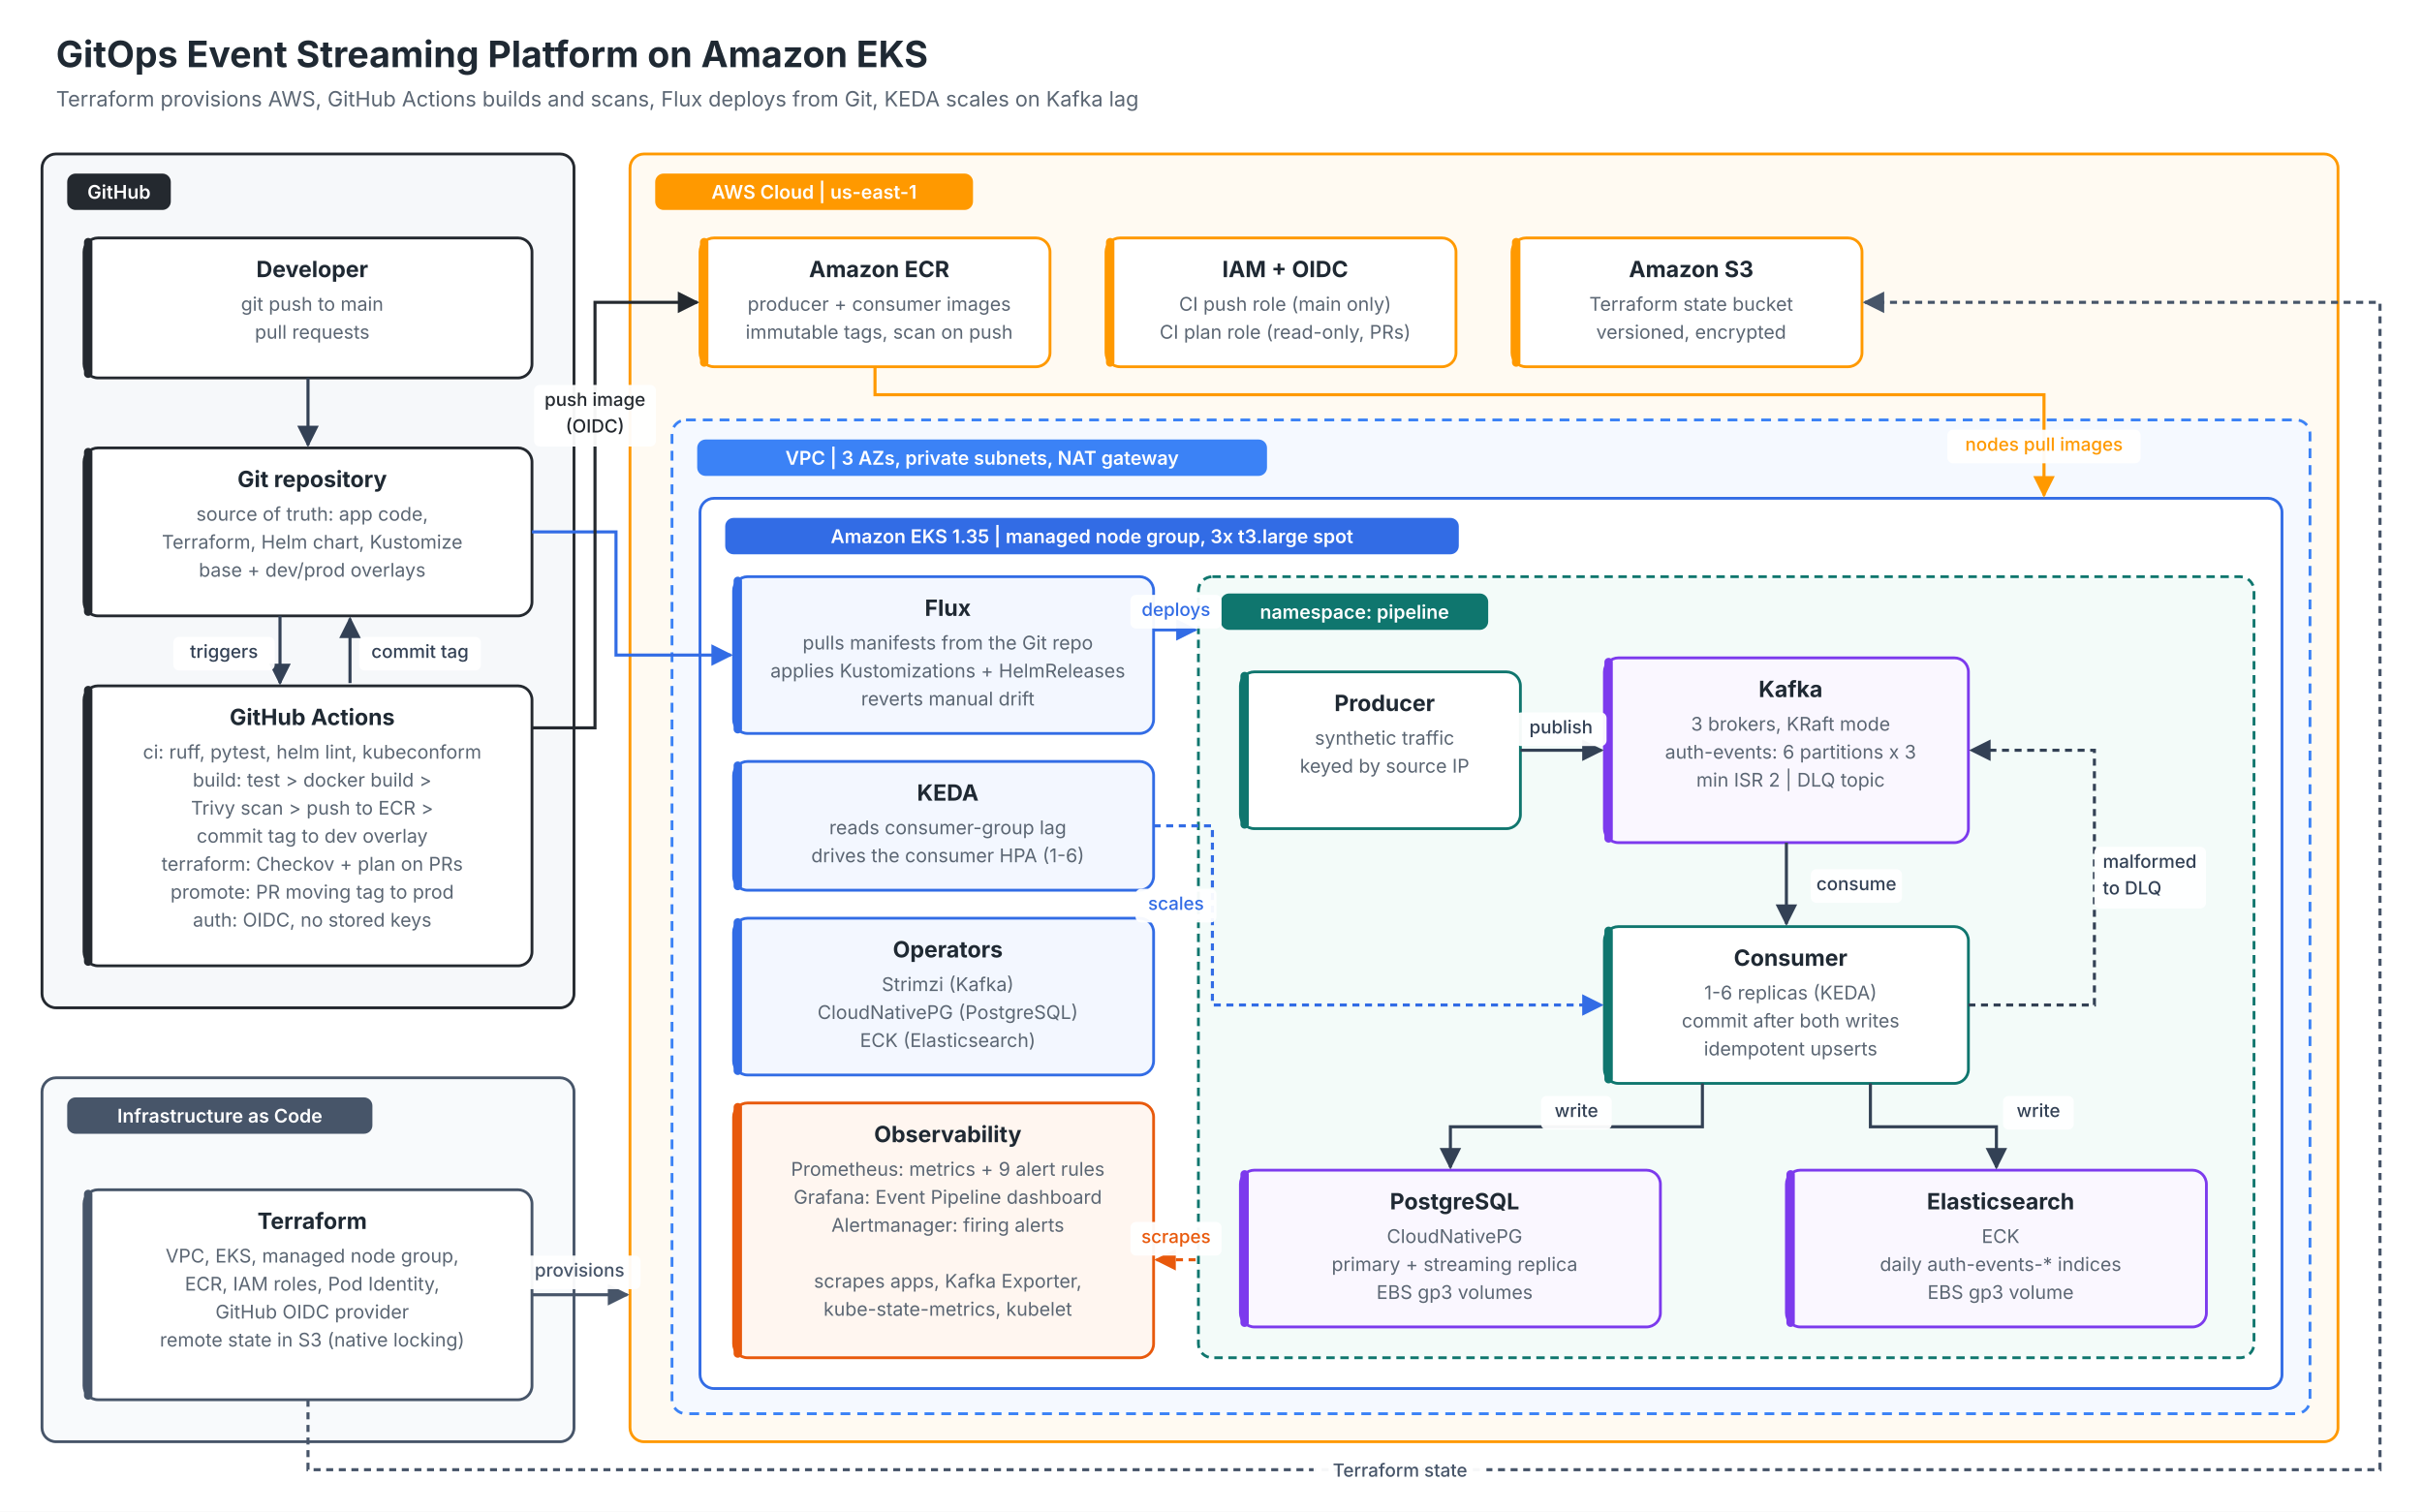
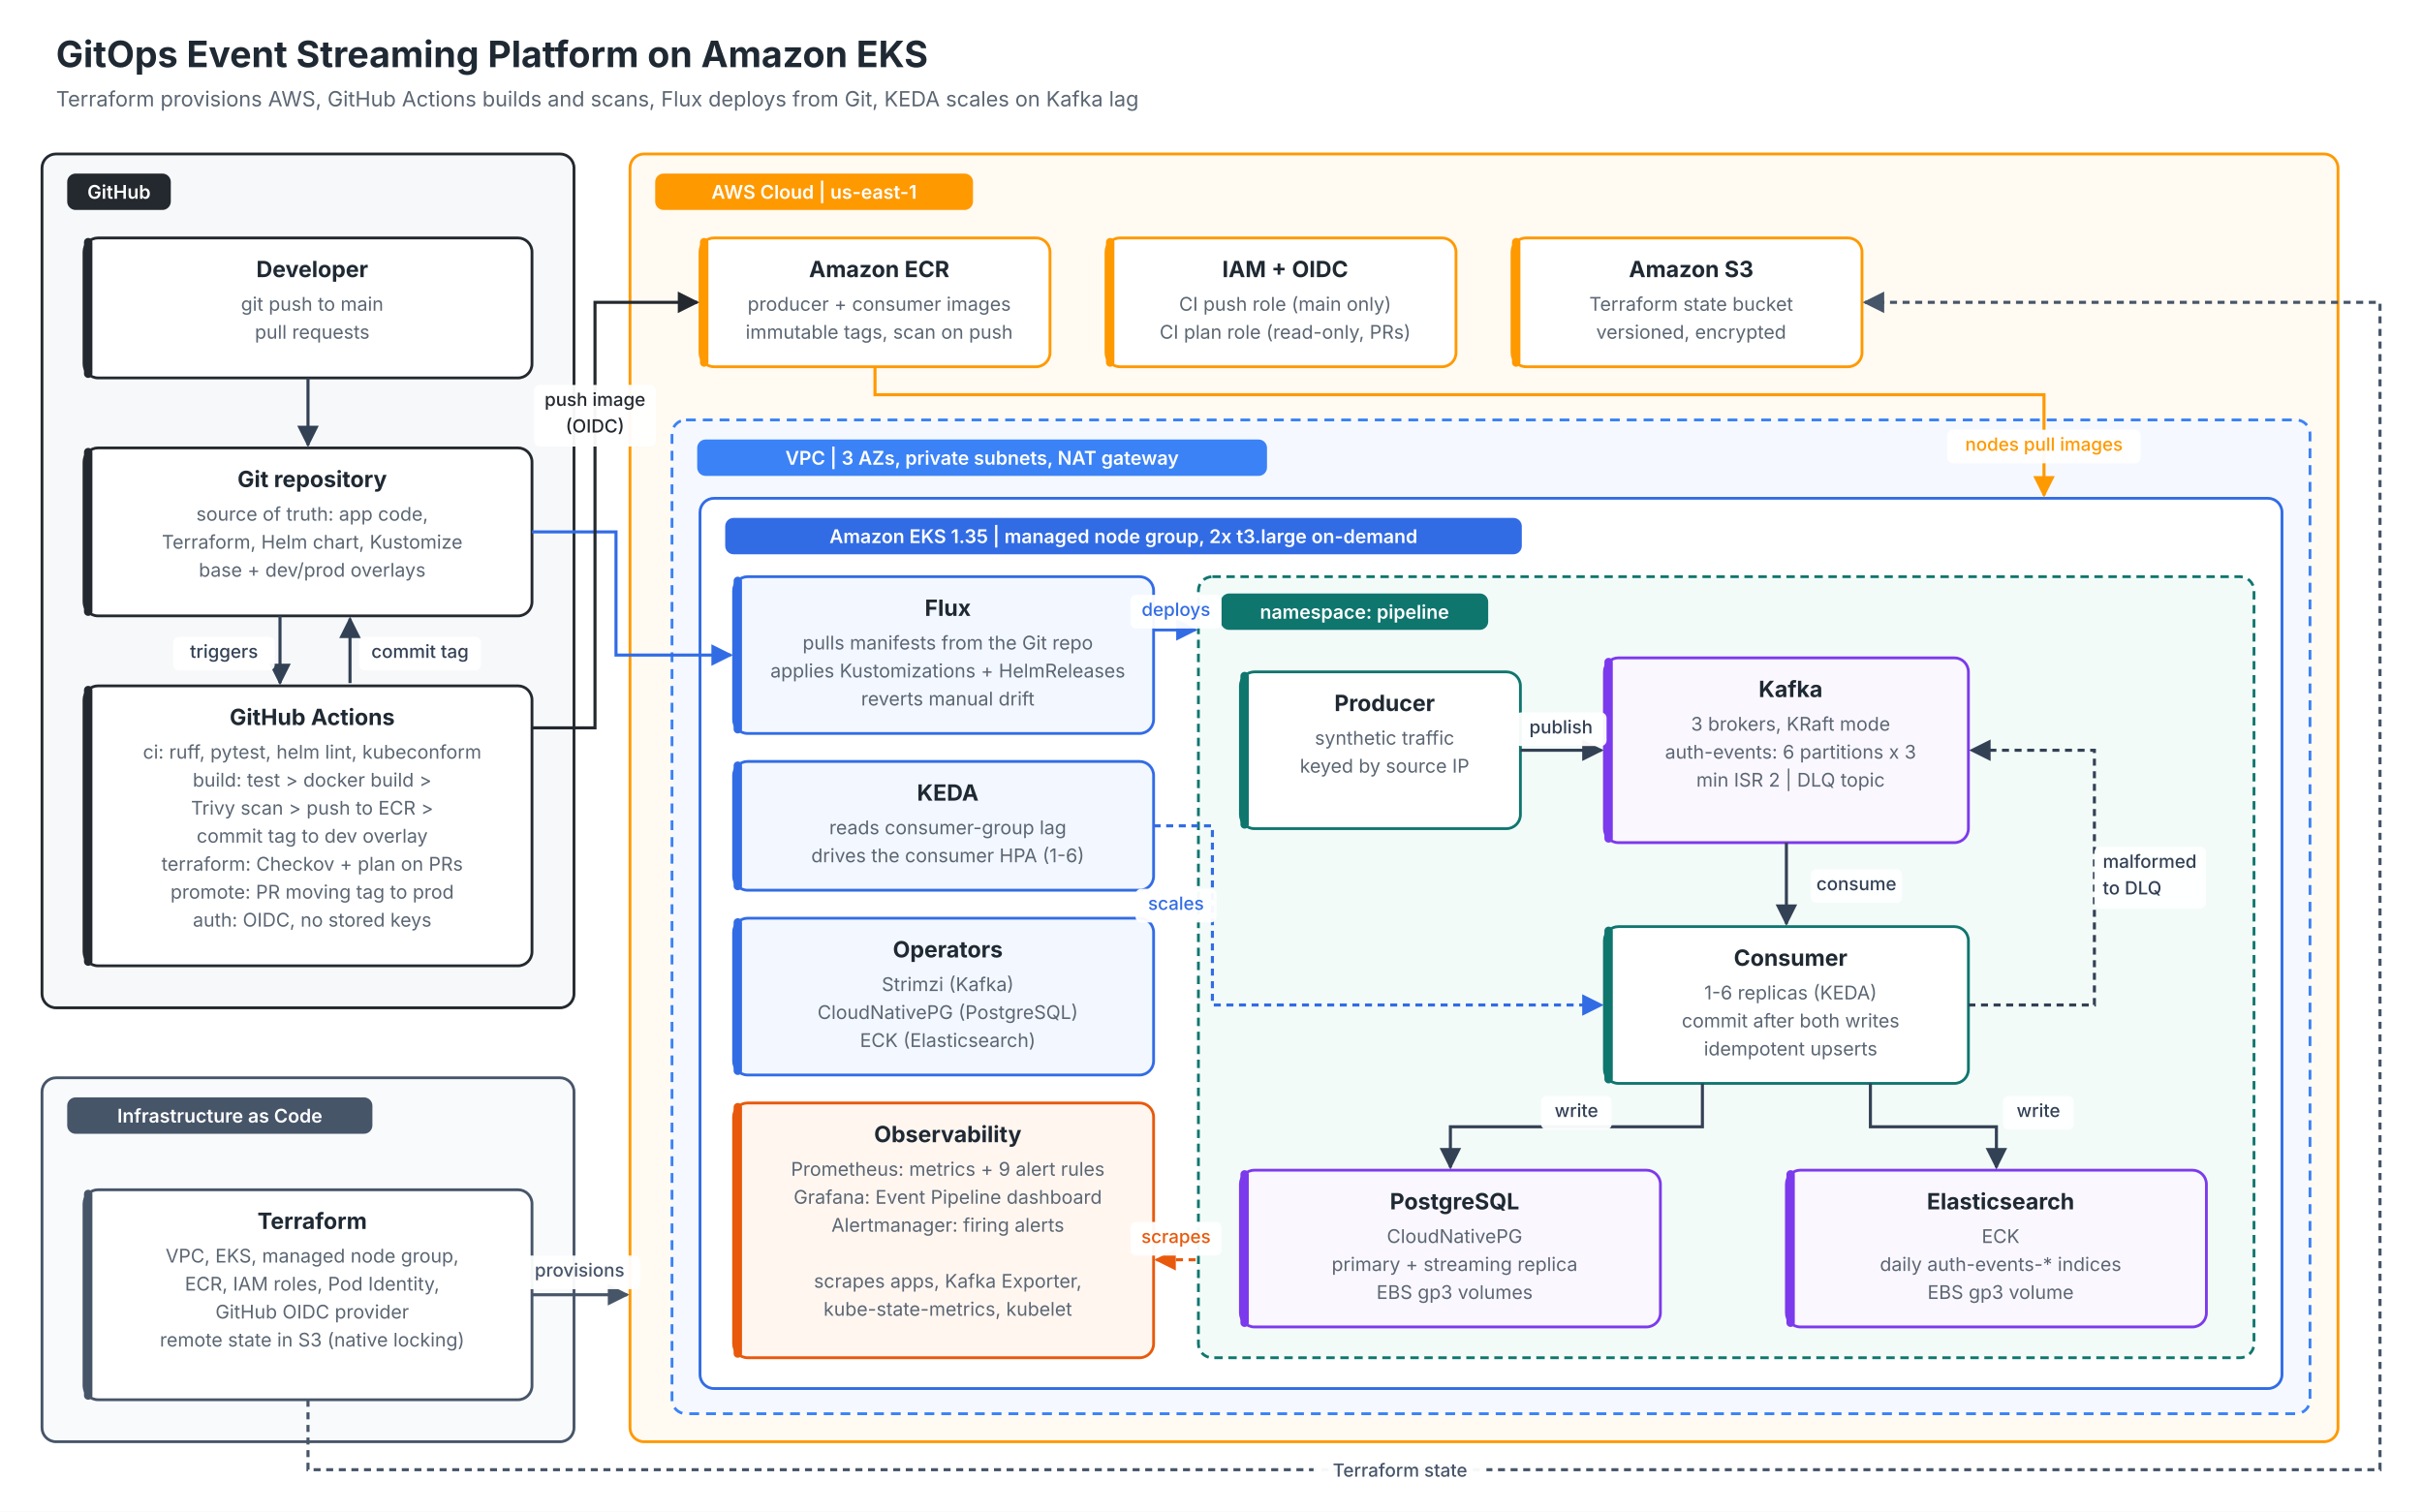
<svg xmlns="http://www.w3.org/2000/svg" width="1730" height="1080" viewBox="0 0 1730 1080">
  <defs>
    <marker id="ah" viewBox="0 0 10 10" refX="9" refY="5" markerWidth="7" markerHeight="7" orient="auto-start-reverse">
      <path d="M0,0 L10,5 L0,10 z" fill="context-stroke" />
    </marker>
  </defs>
  <rect width="100%" height="100%" fill="#ffffff" />
  <text x="40" y="48" font-family="Inter, DejaVu Sans, sans-serif" font-size="26" font-weight="700" fill="#1f2933" text-anchor="start">GitOps Event Streaming Platform on Amazon EKS</text>
  <text x="40" y="76" font-family="Inter, DejaVu Sans, sans-serif" font-size="15" font-weight="400" fill="#5b6673" text-anchor="start">Terraform provisions AWS, GitHub Actions builds and scans, Flux deploys from Git, KEDA scales on Kafka lag</text>
  <rect x="30" y="110" width="380" height="610" rx="10" fill="#f6f8fa" stroke="#24292f" stroke-width="2" />
  <rect x="48" y="124" width="74" height="26" rx="6" fill="#24292f" />
  <text x="85.0" y="142" font-family="Inter, DejaVu Sans, sans-serif" font-size="13.5" font-weight="600" fill="#ffffff" text-anchor="middle">GitHub</text>
  <rect x="60" y="170" width="320" height="100" rx="10" fill="#ffffff" stroke="#24292f" stroke-width="2" />
  <rect x="60" y="170" width="6" height="100" rx="3" fill="#24292f" />
  <text x="223.0" y="198" font-family="Inter, DejaVu Sans, sans-serif" font-size="16" font-weight="700" fill="#1f2933" text-anchor="middle">Developer</text>
  <text x="223.0" y="222" font-family="Inter, DejaVu Sans, sans-serif" font-size="13.5" font-weight="400" fill="#5b6673" text-anchor="middle">git push to main</text>
  <text x="223.0" y="242" font-family="Inter, DejaVu Sans, sans-serif" font-size="13.5" font-weight="400" fill="#5b6673" text-anchor="middle">pull requests</text>
  <rect x="60" y="320" width="320" height="120" rx="10" fill="#ffffff" stroke="#24292f" stroke-width="2" />
  <rect x="60" y="320" width="6" height="120" rx="3" fill="#24292f" />
  <text x="223.0" y="348" font-family="Inter, DejaVu Sans, sans-serif" font-size="16" font-weight="700" fill="#1f2933" text-anchor="middle">Git repository</text>
  <text x="223.0" y="372" font-family="Inter, DejaVu Sans, sans-serif" font-size="13.5" font-weight="400" fill="#5b6673" text-anchor="middle">source of truth: app code,</text>
  <text x="223.0" y="392" font-family="Inter, DejaVu Sans, sans-serif" font-size="13.5" font-weight="400" fill="#5b6673" text-anchor="middle">Terraform, Helm chart, Kustomize</text>
  <text x="223.0" y="412" font-family="Inter, DejaVu Sans, sans-serif" font-size="13.5" font-weight="400" fill="#5b6673" text-anchor="middle">base + dev/prod overlays</text>
  <rect x="60" y="490" width="320" height="200" rx="10" fill="#ffffff" stroke="#24292f" stroke-width="2" />
  <rect x="60" y="490" width="6" height="200" rx="3" fill="#24292f" />
  <text x="223.0" y="518" font-family="Inter, DejaVu Sans, sans-serif" font-size="16" font-weight="700" fill="#1f2933" text-anchor="middle">GitHub Actions</text>
  <text x="223.0" y="542" font-family="Inter, DejaVu Sans, sans-serif" font-size="13.5" font-weight="400" fill="#5b6673" text-anchor="middle">ci: ruff, pytest, helm lint, kubeconform</text>
  <text x="223.0" y="562" font-family="Inter, DejaVu Sans, sans-serif" font-size="13.5" font-weight="400" fill="#5b6673" text-anchor="middle">build: test &gt; docker build &gt;</text>
  <text x="223.0" y="582" font-family="Inter, DejaVu Sans, sans-serif" font-size="13.5" font-weight="400" fill="#5b6673" text-anchor="middle">        Trivy scan &gt; push to ECR &gt;</text>
  <text x="223.0" y="602" font-family="Inter, DejaVu Sans, sans-serif" font-size="13.5" font-weight="400" fill="#5b6673" text-anchor="middle">        commit tag to dev overlay</text>
  <text x="223.0" y="622" font-family="Inter, DejaVu Sans, sans-serif" font-size="13.5" font-weight="400" fill="#5b6673" text-anchor="middle">terraform: Checkov + plan on PRs</text>
  <text x="223.0" y="642" font-family="Inter, DejaVu Sans, sans-serif" font-size="13.5" font-weight="400" fill="#5b6673" text-anchor="middle">promote: PR moving tag to prod</text>
  <text x="223.0" y="662" font-family="Inter, DejaVu Sans, sans-serif" font-size="13.5" font-weight="400" fill="#5b6673" text-anchor="middle">auth: OIDC, no stored keys</text>
  <polyline points="220,270 220,318" fill="none" stroke="#334155" stroke-width="2.2" marker-end="url(#ah)" />
  <polyline points="200,440 200,488" fill="none" stroke="#334155" stroke-width="2.2" marker-end="url(#ah)" />
  <rect x="123.8" y="455" width="72.4" height="24" rx="4" fill="#ffffff" fill-opacity="0.95" />
  <text x="160" y="470" font-family="Inter, DejaVu Sans, sans-serif" font-size="13" font-weight="500" fill="#334155" text-anchor="middle">triggers</text>
  <polyline points="250,488 250,442" fill="none" stroke="#334155" stroke-width="2.2" marker-end="url(#ah)" />
  <rect x="256.5" y="455" width="87.0" height="24" rx="4" fill="#ffffff" fill-opacity="0.95" />
  <text x="300" y="470" font-family="Inter, DejaVu Sans, sans-serif" font-size="13" font-weight="500" fill="#334155" text-anchor="middle">commit tag</text>
  <rect x="30" y="770" width="380" height="260" rx="10" fill="#f8fafc" stroke="#475569" stroke-width="2" />
  <rect x="48" y="784" width="218" height="26" rx="6" fill="#475569" />
  <text x="157.0" y="802" font-family="Inter, DejaVu Sans, sans-serif" font-size="13.5" font-weight="600" fill="#ffffff" text-anchor="middle">Infrastructure as Code</text>
  <rect x="60" y="850" width="320" height="150" rx="10" fill="#ffffff" stroke="#475569" stroke-width="2" />
  <rect x="60" y="850" width="6" height="150" rx="3" fill="#475569" />
  <text x="223.0" y="878" font-family="Inter, DejaVu Sans, sans-serif" font-size="16" font-weight="700" fill="#1f2933" text-anchor="middle">Terraform</text>
  <text x="223.0" y="902" font-family="Inter, DejaVu Sans, sans-serif" font-size="13.5" font-weight="400" fill="#5b6673" text-anchor="middle">VPC, EKS, managed node group,</text>
  <text x="223.0" y="922" font-family="Inter, DejaVu Sans, sans-serif" font-size="13.5" font-weight="400" fill="#5b6673" text-anchor="middle">ECR, IAM roles, Pod Identity,</text>
  <text x="223.0" y="942" font-family="Inter, DejaVu Sans, sans-serif" font-size="13.5" font-weight="400" fill="#5b6673" text-anchor="middle">GitHub OIDC provider</text>
  <text x="223.0" y="962" font-family="Inter, DejaVu Sans, sans-serif" font-size="13.5" font-weight="400" fill="#5b6673" text-anchor="middle">remote state in S3 (native locking)</text>
  <rect x="450" y="110" width="1220" height="920" rx="10" fill="#fffaf2" stroke="#ff9900" stroke-width="2" />
  <rect x="468" y="124" width="227" height="26" rx="6" fill="#ff9900" />
  <text x="581.5" y="142" font-family="Inter, DejaVu Sans, sans-serif" font-size="13.5" font-weight="600" fill="#ffffff" text-anchor="middle">AWS Cloud  |  us-east-1</text>
  <rect x="500" y="170" width="250" height="92" rx="10" fill="#ffffff" stroke="#ff9900" stroke-width="2" />
  <rect x="500" y="170" width="6" height="92" rx="3" fill="#ff9900" />
  <text x="628.0" y="198" font-family="Inter, DejaVu Sans, sans-serif" font-size="16" font-weight="700" fill="#1f2933" text-anchor="middle">Amazon ECR</text>
  <text x="628.0" y="222" font-family="Inter, DejaVu Sans, sans-serif" font-size="13.5" font-weight="400" fill="#5b6673" text-anchor="middle">producer + consumer images</text>
  <text x="628.0" y="242" font-family="Inter, DejaVu Sans, sans-serif" font-size="13.5" font-weight="400" fill="#5b6673" text-anchor="middle">immutable tags, scan on push</text>
  <rect x="790" y="170" width="250" height="92" rx="10" fill="#ffffff" stroke="#ff9900" stroke-width="2" />
  <rect x="790" y="170" width="6" height="92" rx="3" fill="#ff9900" />
  <text x="918.0" y="198" font-family="Inter, DejaVu Sans, sans-serif" font-size="16" font-weight="700" fill="#1f2933" text-anchor="middle">IAM + OIDC</text>
  <text x="918.0" y="222" font-family="Inter, DejaVu Sans, sans-serif" font-size="13.5" font-weight="400" fill="#5b6673" text-anchor="middle">CI push role (main only)</text>
  <text x="918.0" y="242" font-family="Inter, DejaVu Sans, sans-serif" font-size="13.5" font-weight="400" fill="#5b6673" text-anchor="middle">CI plan role (read-only, PRs)</text>
  <rect x="1080" y="170" width="250" height="92" rx="10" fill="#ffffff" stroke="#ff9900" stroke-width="2" />
  <rect x="1080" y="170" width="6" height="92" rx="3" fill="#ff9900" />
  <text x="1208.0" y="198" font-family="Inter, DejaVu Sans, sans-serif" font-size="16" font-weight="700" fill="#1f2933" text-anchor="middle">Amazon S3</text>
  <text x="1208.0" y="222" font-family="Inter, DejaVu Sans, sans-serif" font-size="13.5" font-weight="400" fill="#5b6673" text-anchor="middle">Terraform state bucket</text>
  <text x="1208.0" y="242" font-family="Inter, DejaVu Sans, sans-serif" font-size="13.5" font-weight="400" fill="#5b6673" text-anchor="middle">versioned, encrypted</text>
  <rect x="480" y="300" width="1170" height="710" rx="10" fill="#f5f9ff" stroke="#3b82f6" stroke-width="2" stroke-dasharray="7 5" />
  <rect x="498" y="314" width="407" height="26" rx="6" fill="#3b82f6" />
  <text x="701.5" y="332" font-family="Inter, DejaVu Sans, sans-serif" font-size="13.5" font-weight="600" fill="#ffffff" text-anchor="middle">VPC  |  3 AZs, private subnets, NAT gateway</text>
  <rect x="500" y="356" width="1130" height="636" rx="10" fill="#ffffff" stroke="#326ce5" stroke-width="2" />
-   <rect x="518" y="370" width="524" height="26" rx="6" fill="#326ce5" />
-   <text x="780.0" y="388" font-family="Inter, DejaVu Sans, sans-serif" font-size="13.5" font-weight="600" fill="#ffffff" text-anchor="middle">Amazon EKS 1.35  |  managed node group, 3x t3.large spot</text>
+   <rect x="518" y="370" width="569" height="26" rx="6" fill="#326ce5" />
+   <text x="802.5" y="388" font-family="Inter, DejaVu Sans, sans-serif" font-size="13.5" font-weight="600" fill="#ffffff" text-anchor="middle">Amazon EKS 1.35  |  managed node group, 2x t3.large on-demand</text>
  <rect x="524" y="412" width="300" height="112" rx="10" fill="#f3f7ff" stroke="#326ce5" stroke-width="2" />
  <rect x="524" y="412" width="6" height="112" rx="3" fill="#326ce5" />
  <text x="677.0" y="440" font-family="Inter, DejaVu Sans, sans-serif" font-size="16" font-weight="700" fill="#1f2933" text-anchor="middle">Flux</text>
  <text x="677.0" y="464" font-family="Inter, DejaVu Sans, sans-serif" font-size="13.5" font-weight="400" fill="#5b6673" text-anchor="middle">pulls manifests from the Git repo</text>
  <text x="677.0" y="484" font-family="Inter, DejaVu Sans, sans-serif" font-size="13.5" font-weight="400" fill="#5b6673" text-anchor="middle">applies Kustomizations + HelmReleases</text>
  <text x="677.0" y="504" font-family="Inter, DejaVu Sans, sans-serif" font-size="13.5" font-weight="400" fill="#5b6673" text-anchor="middle">reverts manual drift</text>
  <rect x="524" y="544" width="300" height="92" rx="10" fill="#f3f7ff" stroke="#326ce5" stroke-width="2" />
  <rect x="524" y="544" width="6" height="92" rx="3" fill="#326ce5" />
  <text x="677.0" y="572" font-family="Inter, DejaVu Sans, sans-serif" font-size="16" font-weight="700" fill="#1f2933" text-anchor="middle">KEDA</text>
  <text x="677.0" y="596" font-family="Inter, DejaVu Sans, sans-serif" font-size="13.5" font-weight="400" fill="#5b6673" text-anchor="middle">reads consumer-group lag</text>
  <text x="677.0" y="616" font-family="Inter, DejaVu Sans, sans-serif" font-size="13.5" font-weight="400" fill="#5b6673" text-anchor="middle">drives the consumer HPA (1-6)</text>
  <rect x="524" y="656" width="300" height="112" rx="10" fill="#f3f7ff" stroke="#326ce5" stroke-width="2" />
  <rect x="524" y="656" width="6" height="112" rx="3" fill="#326ce5" />
  <text x="677.0" y="684" font-family="Inter, DejaVu Sans, sans-serif" font-size="16" font-weight="700" fill="#1f2933" text-anchor="middle">Operators</text>
  <text x="677.0" y="708" font-family="Inter, DejaVu Sans, sans-serif" font-size="13.5" font-weight="400" fill="#5b6673" text-anchor="middle">Strimzi (Kafka)</text>
  <text x="677.0" y="728" font-family="Inter, DejaVu Sans, sans-serif" font-size="13.5" font-weight="400" fill="#5b6673" text-anchor="middle">CloudNativePG (PostgreSQL)</text>
  <text x="677.0" y="748" font-family="Inter, DejaVu Sans, sans-serif" font-size="13.5" font-weight="400" fill="#5b6673" text-anchor="middle">ECK (Elasticsearch)</text>
  <rect x="524" y="788" width="300" height="182" rx="10" fill="#fff6f0" stroke="#e8590c" stroke-width="2" />
  <rect x="524" y="788" width="6" height="182" rx="3" fill="#e8590c" />
  <text x="677.0" y="816" font-family="Inter, DejaVu Sans, sans-serif" font-size="16" font-weight="700" fill="#1f2933" text-anchor="middle">Observability</text>
  <text x="677.0" y="840" font-family="Inter, DejaVu Sans, sans-serif" font-size="13.5" font-weight="400" fill="#5b6673" text-anchor="middle">Prometheus: metrics + 9 alert rules</text>
  <text x="677.0" y="860" font-family="Inter, DejaVu Sans, sans-serif" font-size="13.5" font-weight="400" fill="#5b6673" text-anchor="middle">Grafana: Event Pipeline dashboard</text>
  <text x="677.0" y="880" font-family="Inter, DejaVu Sans, sans-serif" font-size="13.5" font-weight="400" fill="#5b6673" text-anchor="middle">Alertmanager: firing alerts</text>
  <text x="677.0" y="900" font-family="Inter, DejaVu Sans, sans-serif" font-size="13.5" font-weight="400" fill="#5b6673" text-anchor="middle" />
  <text x="677.0" y="920" font-family="Inter, DejaVu Sans, sans-serif" font-size="13.5" font-weight="400" fill="#5b6673" text-anchor="middle">scrapes apps, Kafka Exporter,</text>
  <text x="677.0" y="940" font-family="Inter, DejaVu Sans, sans-serif" font-size="13.5" font-weight="400" fill="#5b6673" text-anchor="middle">kube-state-metrics, kubelet</text>
  <rect x="856" y="412" width="754" height="558" rx="10" fill="#f3fbf9" stroke="#0f766e" stroke-width="2" stroke-dasharray="6 4" />
  <rect x="872" y="424" width="191" height="26" rx="6" fill="#0f766e" />
  <text x="967.5" y="442" font-family="Inter, DejaVu Sans, sans-serif" font-size="13.5" font-weight="600" fill="#ffffff" text-anchor="middle">namespace: pipeline</text>
  <rect x="886" y="480" width="200" height="112" rx="10" fill="#ffffff" stroke="#0f766e" stroke-width="2" />
  <rect x="886" y="480" width="6" height="112" rx="3" fill="#0f766e" />
  <text x="989.0" y="508" font-family="Inter, DejaVu Sans, sans-serif" font-size="16" font-weight="700" fill="#1f2933" text-anchor="middle">Producer</text>
  <text x="989.0" y="532" font-family="Inter, DejaVu Sans, sans-serif" font-size="13.5" font-weight="400" fill="#5b6673" text-anchor="middle">synthetic traffic</text>
  <text x="989.0" y="552" font-family="Inter, DejaVu Sans, sans-serif" font-size="13.5" font-weight="400" fill="#5b6673" text-anchor="middle">keyed by source IP</text>
  <rect x="1146" y="470" width="260" height="132" rx="10" fill="#faf7ff" stroke="#7c3aed" stroke-width="2" />
  <rect x="1146" y="470" width="6" height="132" rx="3" fill="#7c3aed" />
  <text x="1279.0" y="498" font-family="Inter, DejaVu Sans, sans-serif" font-size="16" font-weight="700" fill="#1f2933" text-anchor="middle">Kafka</text>
  <text x="1279.0" y="522" font-family="Inter, DejaVu Sans, sans-serif" font-size="13.5" font-weight="400" fill="#5b6673" text-anchor="middle">3 brokers, KRaft mode</text>
  <text x="1279.0" y="542" font-family="Inter, DejaVu Sans, sans-serif" font-size="13.5" font-weight="400" fill="#5b6673" text-anchor="middle">auth-events: 6 partitions x 3</text>
  <text x="1279.0" y="562" font-family="Inter, DejaVu Sans, sans-serif" font-size="13.5" font-weight="400" fill="#5b6673" text-anchor="middle">min ISR 2  |  DLQ topic</text>
  <rect x="1146" y="662" width="260" height="112" rx="10" fill="#ffffff" stroke="#0f766e" stroke-width="2" />
  <rect x="1146" y="662" width="6" height="112" rx="3" fill="#0f766e" />
  <text x="1279.0" y="690" font-family="Inter, DejaVu Sans, sans-serif" font-size="16" font-weight="700" fill="#1f2933" text-anchor="middle">Consumer</text>
  <text x="1279.0" y="714" font-family="Inter, DejaVu Sans, sans-serif" font-size="13.5" font-weight="400" fill="#5b6673" text-anchor="middle">1-6 replicas (KEDA)</text>
  <text x="1279.0" y="734" font-family="Inter, DejaVu Sans, sans-serif" font-size="13.5" font-weight="400" fill="#5b6673" text-anchor="middle">commit after both writes</text>
  <text x="1279.0" y="754" font-family="Inter, DejaVu Sans, sans-serif" font-size="13.5" font-weight="400" fill="#5b6673" text-anchor="middle">idempotent upserts</text>
  <rect x="886" y="836" width="300" height="112" rx="10" fill="#faf7ff" stroke="#7c3aed" stroke-width="2" />
  <rect x="886" y="836" width="6" height="112" rx="3" fill="#7c3aed" />
  <text x="1039.0" y="864" font-family="Inter, DejaVu Sans, sans-serif" font-size="16" font-weight="700" fill="#1f2933" text-anchor="middle">PostgreSQL</text>
  <text x="1039.0" y="888" font-family="Inter, DejaVu Sans, sans-serif" font-size="13.5" font-weight="400" fill="#5b6673" text-anchor="middle">CloudNativePG</text>
  <text x="1039.0" y="908" font-family="Inter, DejaVu Sans, sans-serif" font-size="13.5" font-weight="400" fill="#5b6673" text-anchor="middle">primary + streaming replica</text>
  <text x="1039.0" y="928" font-family="Inter, DejaVu Sans, sans-serif" font-size="13.5" font-weight="400" fill="#5b6673" text-anchor="middle">EBS gp3 volumes</text>
  <rect x="1276" y="836" width="300" height="112" rx="10" fill="#faf7ff" stroke="#7c3aed" stroke-width="2" />
  <rect x="1276" y="836" width="6" height="112" rx="3" fill="#7c3aed" />
  <text x="1429.0" y="864" font-family="Inter, DejaVu Sans, sans-serif" font-size="16" font-weight="700" fill="#1f2933" text-anchor="middle">Elasticsearch</text>
  <text x="1429.0" y="888" font-family="Inter, DejaVu Sans, sans-serif" font-size="13.5" font-weight="400" fill="#5b6673" text-anchor="middle">ECK</text>
  <text x="1429.0" y="908" font-family="Inter, DejaVu Sans, sans-serif" font-size="13.5" font-weight="400" fill="#5b6673" text-anchor="middle">daily auth-events-* indices</text>
  <text x="1429.0" y="928" font-family="Inter, DejaVu Sans, sans-serif" font-size="13.5" font-weight="400" fill="#5b6673" text-anchor="middle">EBS gp3 volume</text>
  <polyline points="1086,536 1144,536" fill="none" stroke="#334155" stroke-width="2.2" marker-end="url(#ah)" />
  <rect x="1082.45" y="509" width="65.1" height="24" rx="4" fill="#ffffff" fill-opacity="0.95" />
  <text x="1115" y="524" font-family="Inter, DejaVu Sans, sans-serif" font-size="13" font-weight="500" fill="#334155" text-anchor="middle">publish</text>
  <polyline points="1276,602 1276,660" fill="none" stroke="#334155" stroke-width="2.2" marker-end="url(#ah)" />
  <rect x="1293.45" y="621" width="65.1" height="24" rx="4" fill="#ffffff" fill-opacity="0.95" />
  <text x="1326" y="636" font-family="Inter, DejaVu Sans, sans-serif" font-size="13" font-weight="500" fill="#334155" text-anchor="middle">consume</text>
  <polyline points="1216,774 1216,805 1036,805 1036,834" fill="none" stroke="#334155" stroke-width="2.2" marker-end="url(#ah)" />
  <rect x="1100.75" y="783" width="50.5" height="24" rx="4" fill="#ffffff" fill-opacity="0.95" />
  <text x="1126" y="798" font-family="Inter, DejaVu Sans, sans-serif" font-size="13" font-weight="500" fill="#334155" text-anchor="middle">write</text>
  <polyline points="1336,774 1336,805 1426,805 1426,834" fill="none" stroke="#334155" stroke-width="2.2" marker-end="url(#ah)" />
  <rect x="1430.75" y="783" width="50.5" height="24" rx="4" fill="#ffffff" fill-opacity="0.95" />
  <text x="1456" y="798" font-family="Inter, DejaVu Sans, sans-serif" font-size="13" font-weight="500" fill="#334155" text-anchor="middle">write</text>
  <polyline points="1406,718 1496,718 1496,536 1408,536" fill="none" stroke="#334155" stroke-width="2.2" stroke-dasharray="5 4" marker-end="url(#ah)" />
  <rect x="1496" y="605" width="79.7" height="44" rx="4" fill="#ffffff" fill-opacity="0.95" />
  <text x="1502" y="620" font-family="Inter, DejaVu Sans, sans-serif" font-size="13" font-weight="500" fill="#334155" text-anchor="start">malformed</text>
  <text x="1502" y="639" font-family="Inter, DejaVu Sans, sans-serif" font-size="13" font-weight="500" fill="#334155" text-anchor="start">to DLQ</text>
  <polyline points="824,590 866,590 866,718 1144,718" fill="none" stroke="#326ce5" stroke-width="2.2" stroke-dasharray="5 4" marker-end="url(#ah)" />
  <rect x="811.1" y="635" width="57.8" height="24" rx="4" fill="#ffffff" fill-opacity="0.95" />
  <text x="840" y="650" font-family="Inter, DejaVu Sans, sans-serif" font-size="13" font-weight="500" fill="#326ce5" text-anchor="middle">scales</text>
  <polyline points="824,450 854,450" fill="none" stroke="#326ce5" stroke-width="2.2" marker-end="url(#ah)" />
  <rect x="807.45" y="425" width="65.1" height="24" rx="4" fill="#ffffff" fill-opacity="0.95" />
  <text x="840.0" y="440" font-family="Inter, DejaVu Sans, sans-serif" font-size="13" font-weight="500" fill="#326ce5" text-anchor="middle">deploys</text>
  <polyline points="854,900 826,900" fill="none" stroke="#e8590c" stroke-width="2.2" stroke-dasharray="5 4" marker-end="url(#ah)" />
  <rect x="807.45" y="873" width="65.1" height="24" rx="4" fill="#ffffff" fill-opacity="0.95" />
  <text x="840.0" y="888" font-family="Inter, DejaVu Sans, sans-serif" font-size="13" font-weight="500" fill="#e8590c" text-anchor="middle">scrapes</text>
  <polyline points="380,380 440,380 440,468 522,468" fill="none" stroke="#326ce5" stroke-width="2.2" marker-end="url(#ah)" />
  <polyline points="380,520 425,520 425,216 498,216" fill="none" stroke="#24292f" stroke-width="2.2" marker-end="url(#ah)" />
  <rect x="381.5" y="275" width="87.0" height="44" rx="4" fill="#ffffff" fill-opacity="0.95" />
  <text x="425" y="290" font-family="Inter, DejaVu Sans, sans-serif" font-size="13" font-weight="500" fill="#24292f" text-anchor="middle">push image</text>
  <text x="425" y="309" font-family="Inter, DejaVu Sans, sans-serif" font-size="13" font-weight="500" fill="#24292f" text-anchor="middle">(OIDC)</text>
  <polyline points="625,262 625,282 1460,282 1460,354" fill="none" stroke="#ff9900" stroke-width="2.2" marker-end="url(#ah)" />
  <rect x="1390.95" y="307" width="138.1" height="24" rx="4" fill="#ffffff" fill-opacity="0.95" />
  <text x="1460" y="322" font-family="Inter, DejaVu Sans, sans-serif" font-size="13" font-weight="500" fill="#ff9900" text-anchor="middle">nodes pull images</text>
  <polyline points="380,925 448,925" fill="none" stroke="#475569" stroke-width="2.2" marker-end="url(#ah)" />
  <rect x="370.5" y="897" width="87.0" height="24" rx="4" fill="#ffffff" fill-opacity="0.95" />
  <text x="414" y="912" font-family="Inter, DejaVu Sans, sans-serif" font-size="13" font-weight="500" fill="#475569" text-anchor="middle">provisions</text>
  <polyline points="220,1000 220,1050 1700,1050 1700,216 1332,216" fill="none" stroke="#475569" stroke-width="2.2" stroke-dasharray="5 4" marker-end="url(#ah)" />
  <rect x="938.25" y="1040" width="123.5" height="24" rx="4" fill="#ffffff" fill-opacity="0.95" />
  <text x="1000" y="1055" font-family="Inter, DejaVu Sans, sans-serif" font-size="13" font-weight="500" fill="#475569" text-anchor="middle">Terraform state</text>
</svg>
